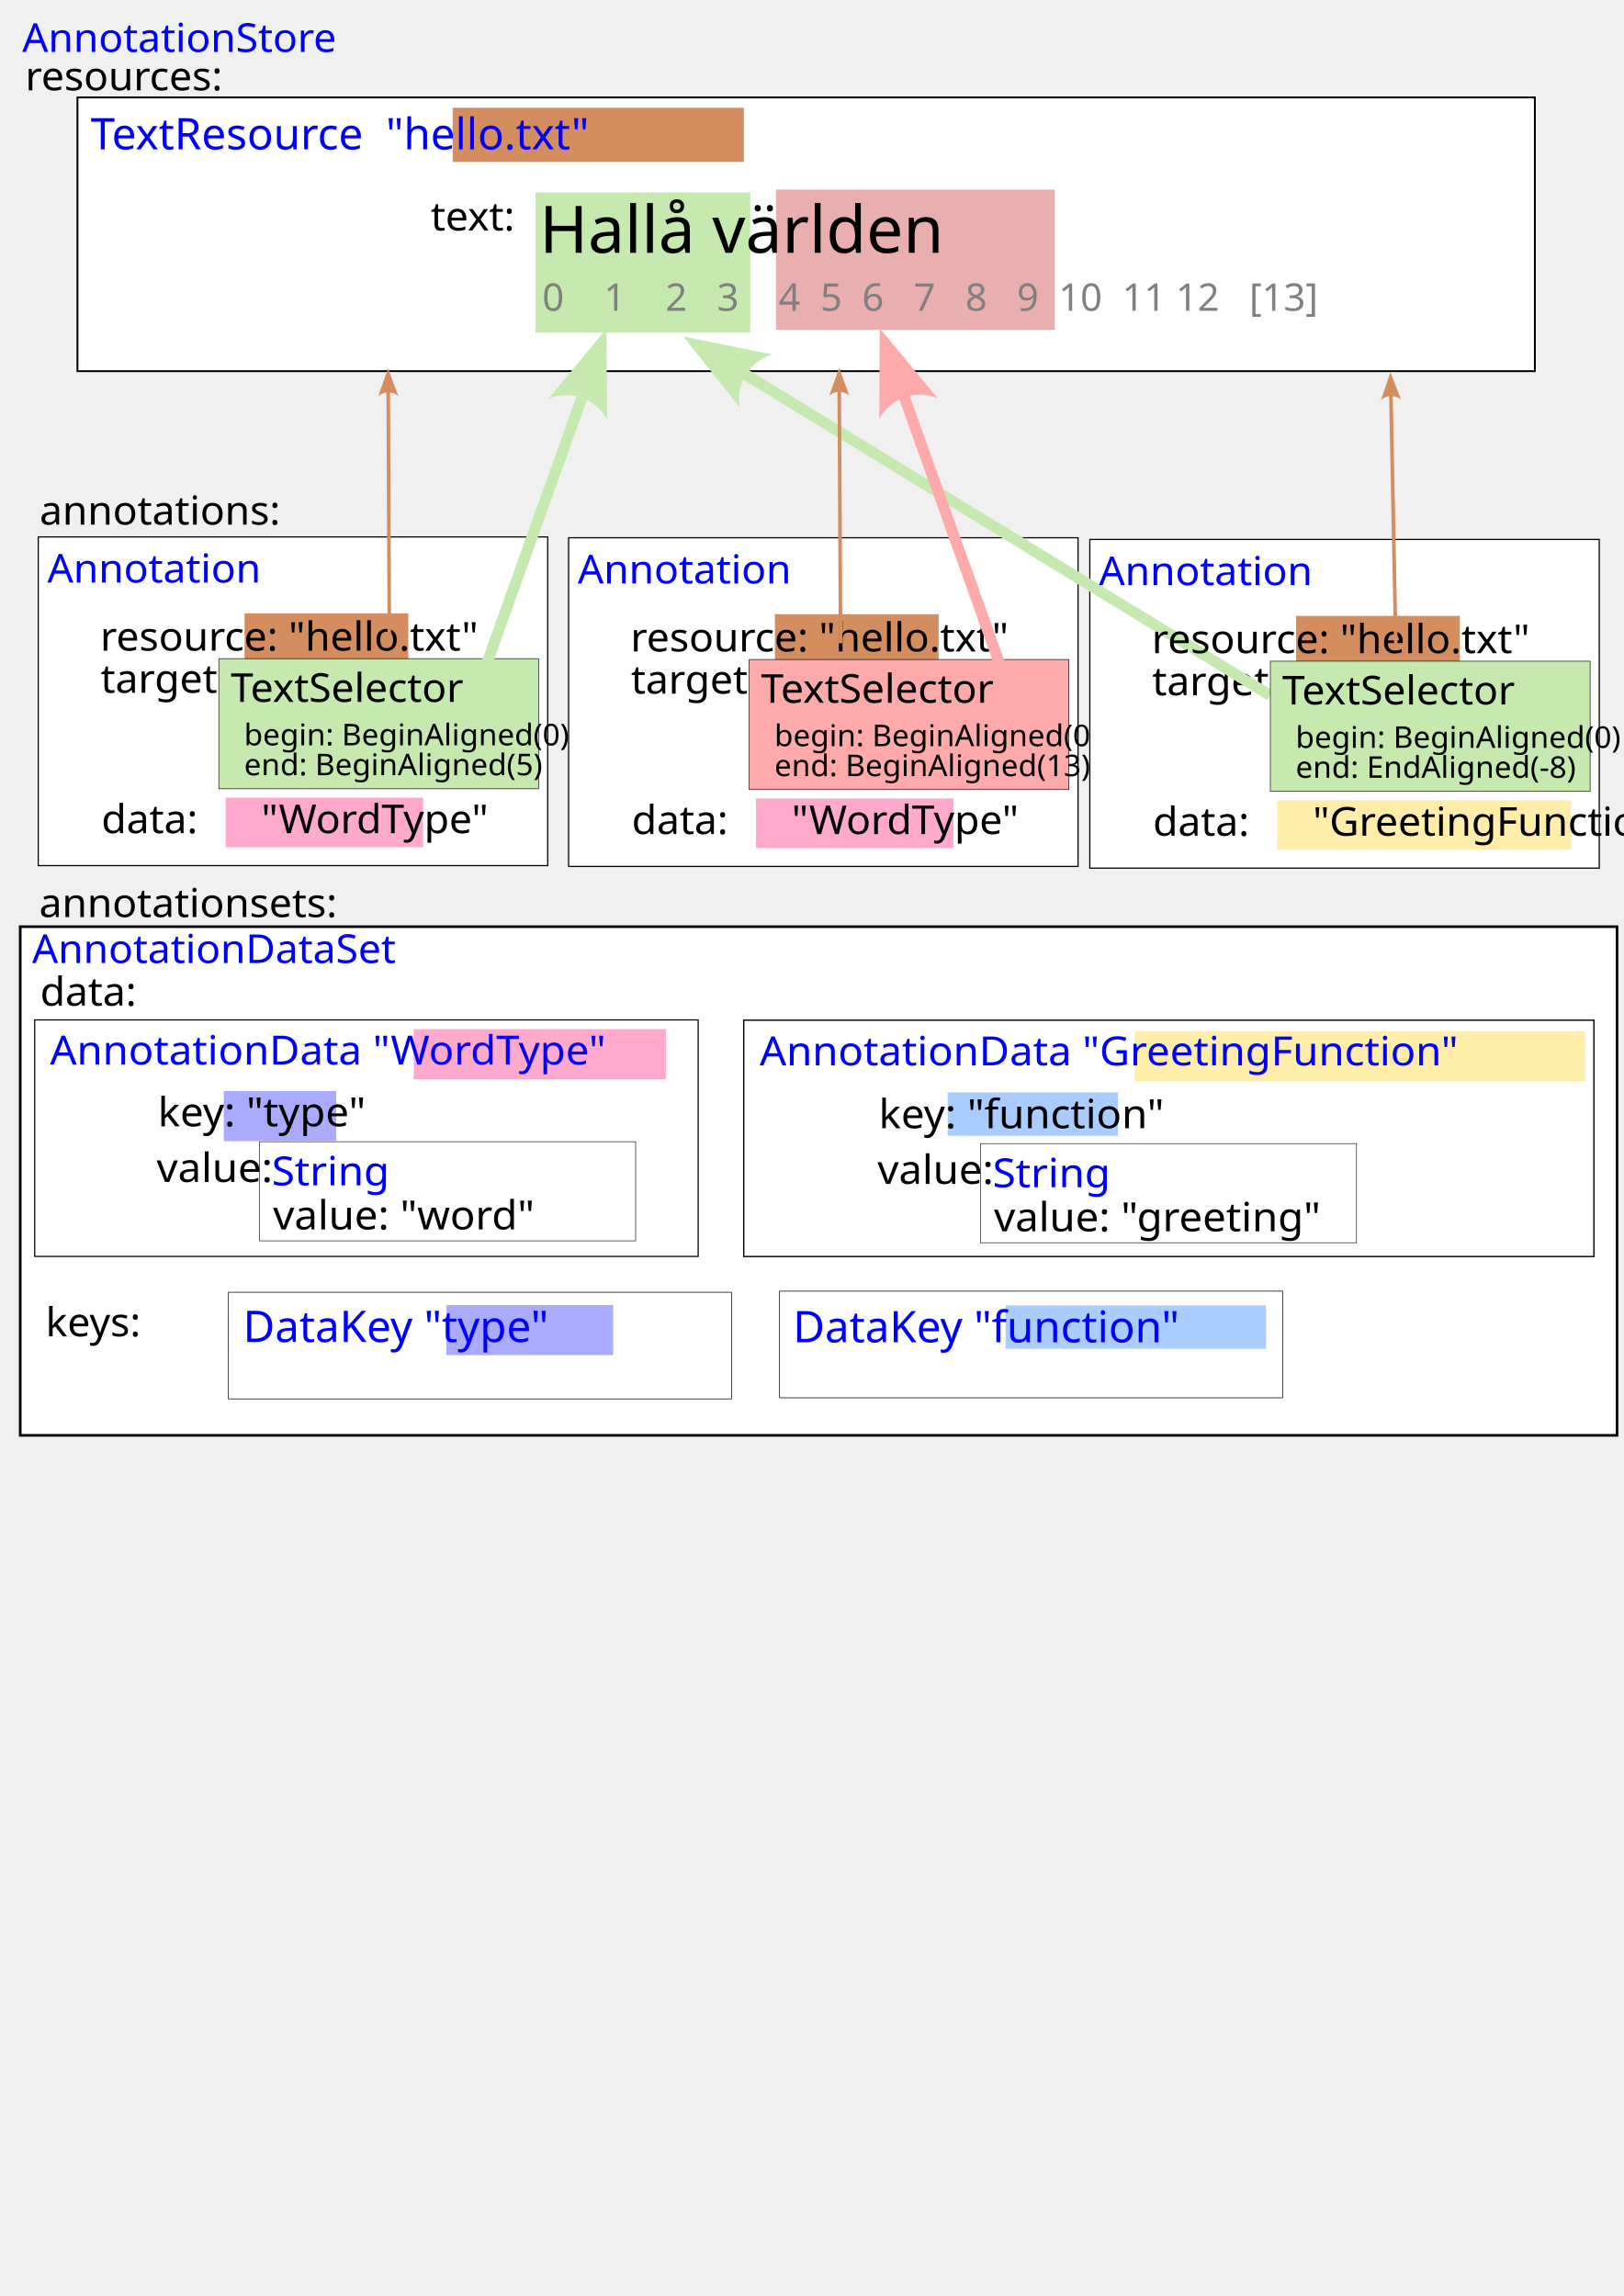
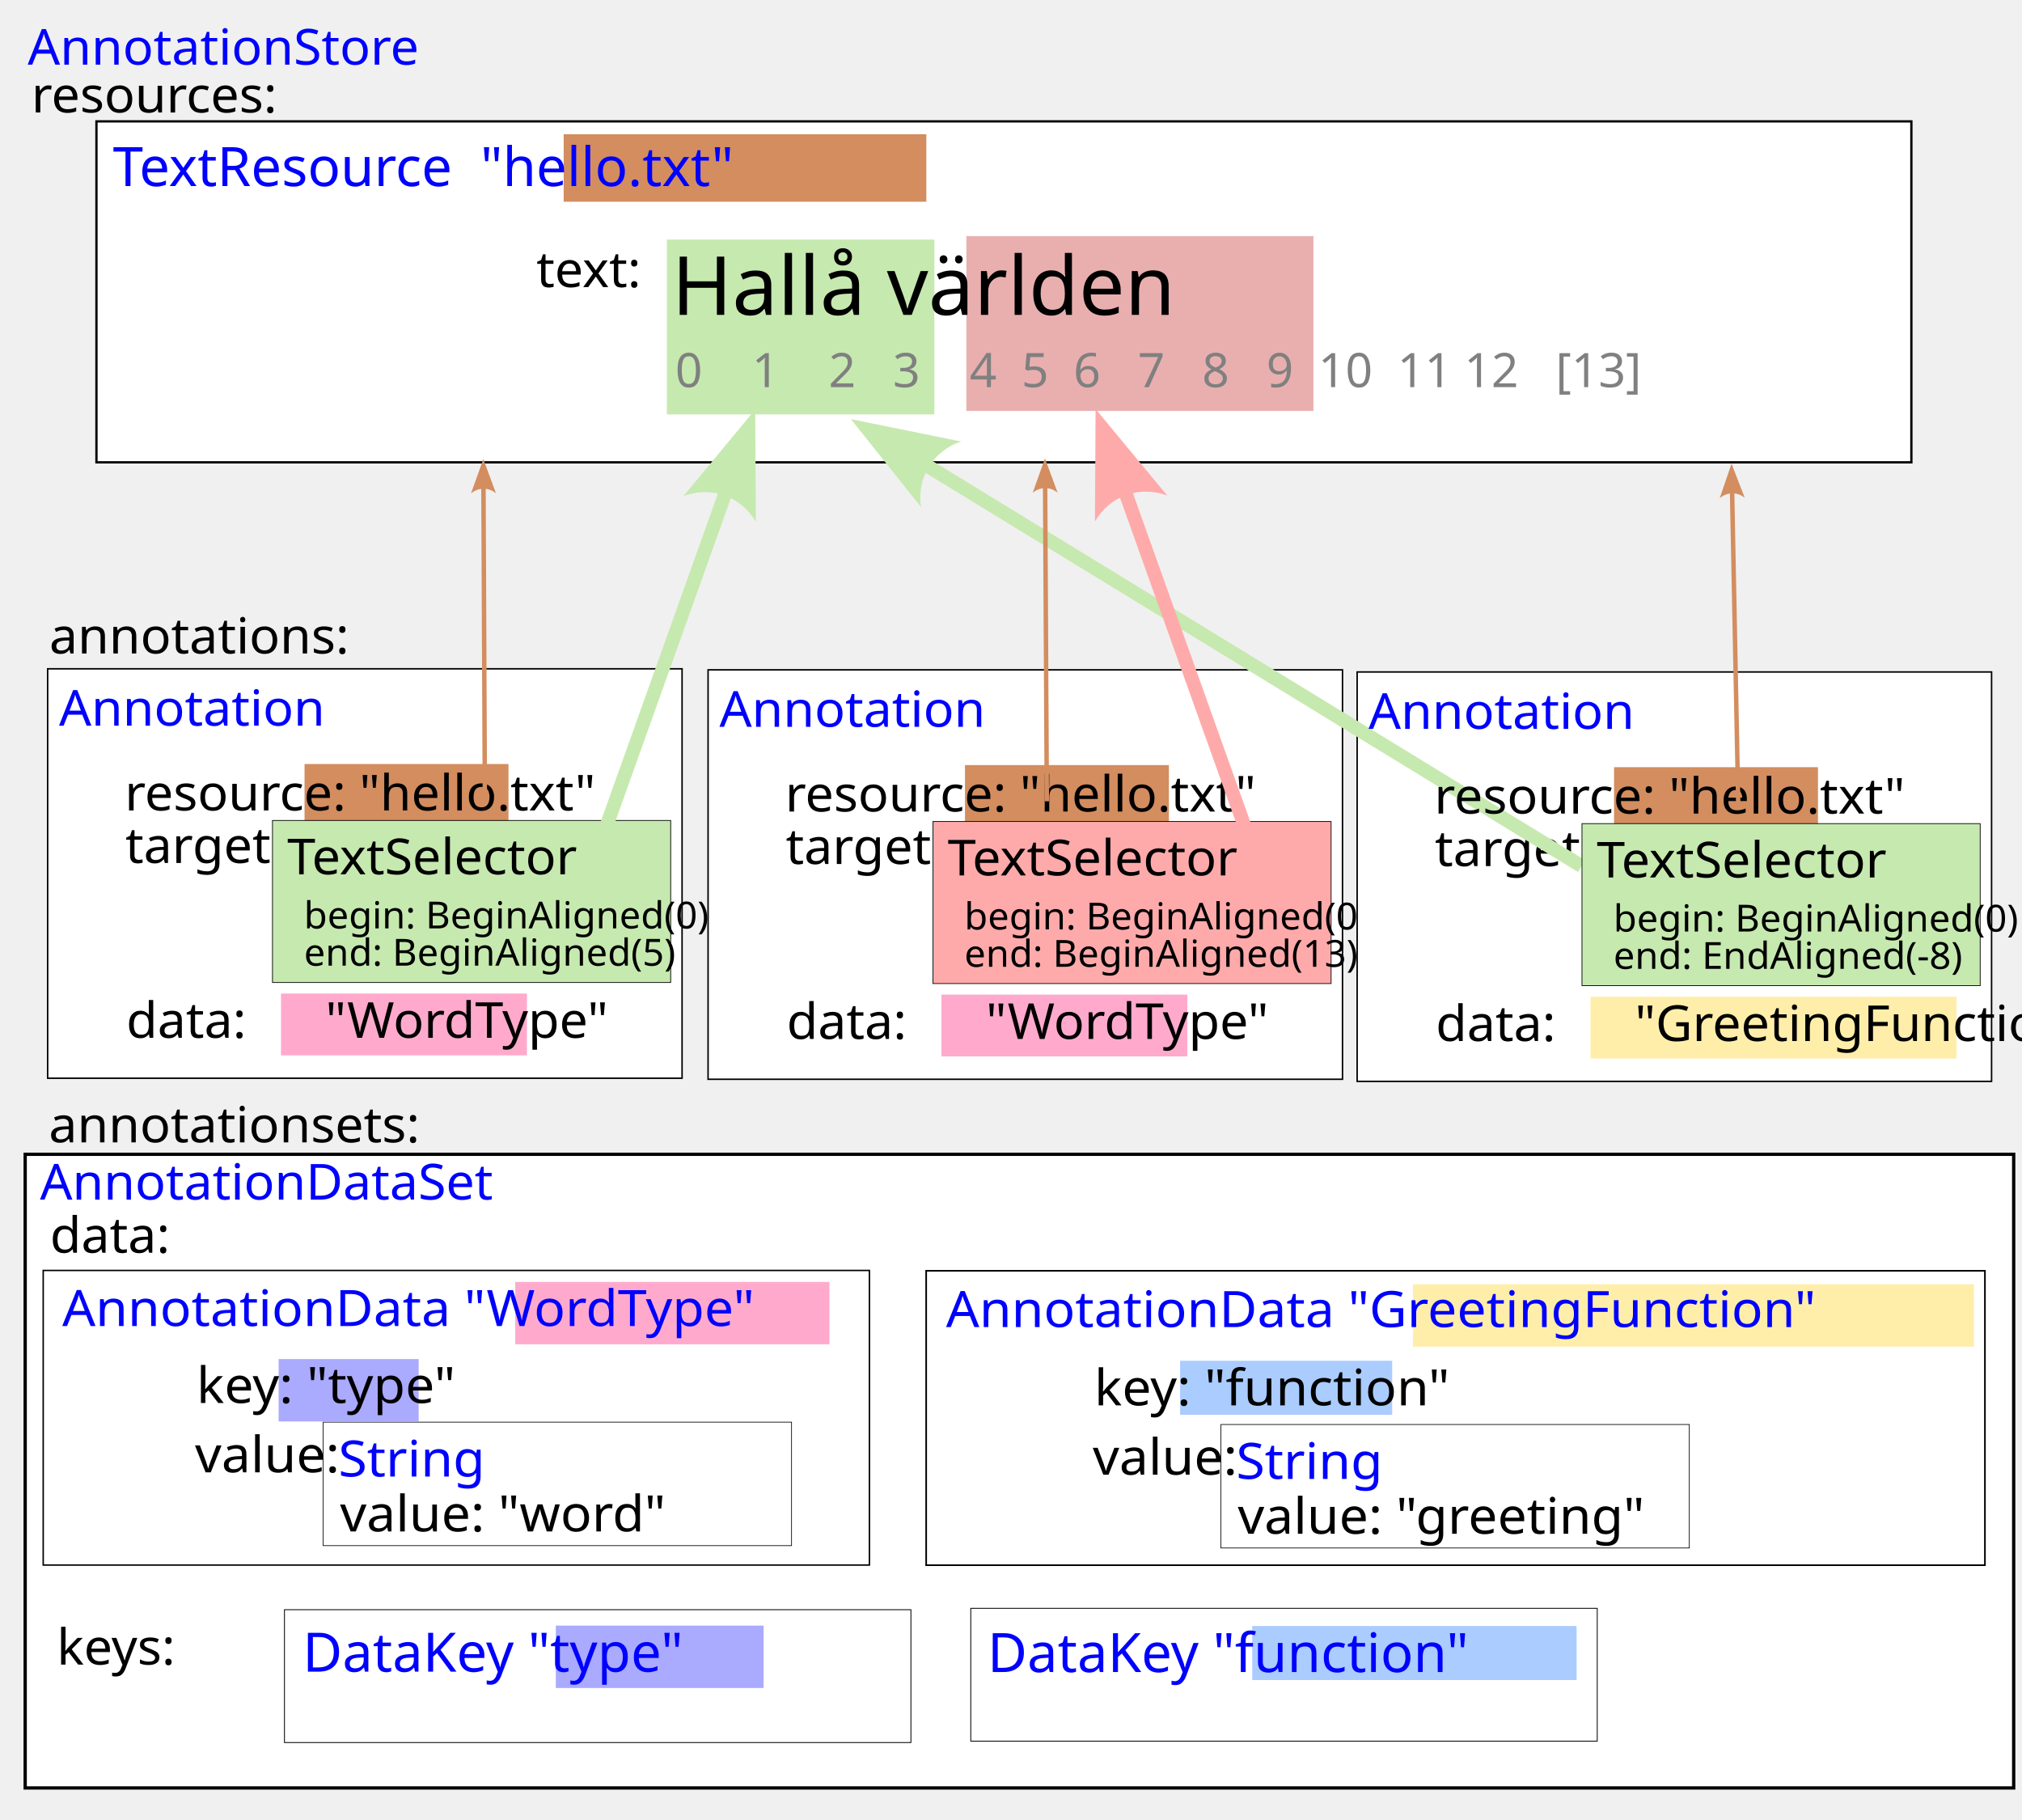
- <svg xmlns="http://www.w3.org/2000/svg" width="210mm" height="297mm" viewBox="0 0 210 297" version="1.1" id="svg5">
+ <svg xmlns="http://www.w3.org/2000/svg" width="210mm" height="189mm" viewBox="0 0 210 189" version="1.1" id="svg5">
  <defs id="defs2">
    <marker style="overflow:visible" id="Arrow2" refX="0" refY="0" orient="auto-start-reverse" markerWidth="7.7" markerHeight="5.6" viewBox="0 0 7.7 5.6" preserveAspectRatio="xMidYMid">
      <path transform="scale(0.7)" d="M -2,-4 9,0 -2,4 c 2,-2.33 2,-5.66 0,-8 z" style="fill:context-stroke;fill-rule:evenodd;stroke:none" id="arrow2L" />
    </marker>
    <marker style="overflow:visible" id="Arrow2-4" refX="0" refY="0" orient="auto-start-reverse" markerWidth="7.7" markerHeight="5.6" viewBox="0 0 7.7 5.6" preserveAspectRatio="xMidYMid">
      <path transform="scale(0.7)" d="M -2,-4 9,0 -2,4 c 2,-2.33 2,-5.66 0,-8 z" style="fill:context-stroke;fill-rule:evenodd;stroke:none" id="arrow2L-7" />
    </marker>
    <marker style="overflow:visible" id="Arrow2-3" refX="0" refY="0" orient="auto-start-reverse" markerWidth="7.7" markerHeight="5.6" viewBox="0 0 7.7 5.6" preserveAspectRatio="xMidYMid">
      <path transform="scale(0.7)" d="M -2,-4 9,0 -2,4 c 2,-2.33 2,-5.66 0,-8 z" style="fill:context-stroke;fill-rule:evenodd;stroke:none" id="arrow2L-9" />
    </marker>
    <marker style="overflow:visible" id="Arrow2-5" refX="0" refY="0" orient="auto-start-reverse" markerWidth="7.7" markerHeight="5.6" viewBox="0 0 7.7 5.6" preserveAspectRatio="xMidYMid">
      <path transform="scale(0.7)" d="M -2,-4 9,0 -2,4 c 2,-2.33 2,-5.66 0,-8 z" style="fill:context-stroke;fill-rule:evenodd;stroke:none" id="arrow2L-74" />
    </marker>
    <marker style="overflow:visible" id="Arrow2-9" refX="0" refY="0" orient="auto-start-reverse" markerWidth="7.7" markerHeight="5.6" viewBox="0 0 7.7 5.6" preserveAspectRatio="xMidYMid">
      <path transform="scale(0.7)" d="M -2,-4 9,0 -2,4 c 2,-2.33 2,-5.66 0,-8 z" style="fill:context-stroke;fill-rule:evenodd;stroke:none" id="arrow2L-4" />
    </marker>
  </defs>
  <g id="layer1">
    <rect style="color:#000000;overflow:visible;fill:#ffffff;stroke:#000000;stroke-width:0.341;stop-color:#000000" id="rect163-7-8" width="206.522" height="65.802" x="2.615" y="119.869" />
    <text xml:space="preserve" style="font-style:normal;font-variant:normal;font-weight:normal;font-stretch:normal;font-size:5.216px;line-height:2.608px;font-family:'Ubuntu Condensed';-inkscape-font-specification:'Ubuntu Condensed, ';letter-spacing:0px;word-spacing:0px;fill:#000000;fill-opacity:1;stroke:none;stroke-width:0.245px;stroke-linecap:butt;stroke-linejoin:miter;stroke-opacity:1" x="5.072" y="68.528" id="text712-0-78" transform="scale(1.009848,0.9902479)">
      <tspan id="tspan710-7-9" style="font-size:5.216px;stroke-width:0.245px" x="5.072" y="68.528">annotations:</tspan>
    </text>
    <text xml:space="preserve" style="font-style:normal;font-variant:normal;font-weight:normal;font-stretch:normal;font-size:5.216px;line-height:2.608px;font-family:'Source Code Pro';-inkscape-font-specification:'Source Code Pro';letter-spacing:0px;word-spacing:0px;fill:#0000ff;fill-opacity:1;stroke:none;stroke-width:0.245px;stroke-linecap:butt;stroke-linejoin:miter;stroke-opacity:1" x="4.113" y="125.797" id="text379-6-3" transform="scale(1.009848,0.9902479)">
      <tspan id="tspan377-1-0" style="font-style:normal;font-variant:normal;font-weight:normal;font-stretch:normal;font-size:5.216px;font-family:'Source Code Pro';-inkscape-font-specification:'Source Code Pro';fill:#0000ff;stroke-width:0.245px" x="4.113" y="125.797">AnnotationDataSet</tspan>
    </text>
    <rect style="color:#000000;overflow:visible;fill:#ffffff;stroke:#000000;stroke-width:0.239;stop-color:#000000" id="rect163" width="188.494" height="35.407" x="10.017" y="12.604" />
    <text xml:space="preserve" style="font-style:normal;font-variant:normal;font-weight:normal;font-stretch:normal;font-size:5.216px;line-height:2.608px;font-family:'Ubuntu Condensed';-inkscape-font-specification:'Ubuntu Condensed, ';letter-spacing:0px;word-spacing:0px;fill:#000000;fill-opacity:1;stroke:none;stroke-width:0.245px;stroke-linecap:butt;stroke-linejoin:miter;stroke-opacity:1" x="55.168" y="30.112" id="text712-0-5-6" transform="scale(1.009848,0.9902479)">
      <tspan id="tspan710-7-8-2" style="font-size:5.216px;stroke-width:0.245px" x="55.168" y="30.112">text:</tspan>
    </text>
    <rect style="color:#000000;overflow:visible;fill:#c6e9af;stroke:none;stroke-width:0.265;stop-color:#000000" id="rect1663" width="27.778" height="18.152" x="69.261" y="24.878" />
    <rect style="color:#000000;overflow:visible;fill:#e9afaf;stroke:none;stroke-width:0.301;stop-color:#000000" id="rect1663-3" width="36.044" height="18.152" x="100.366" y="24.518" />
    <text xml:space="preserve" style="font-style:normal;font-variant:normal;font-weight:normal;font-stretch:normal;font-size:8.467px;line-height:4.233px;font-family:'Source Code Pro';-inkscape-font-specification:'Source Code Pro';letter-spacing:0px;word-spacing:0px;fill:#000000;fill-opacity:1;stroke:none;stroke-width:0.265px;stroke-linecap:butt;stroke-linejoin:miter;stroke-opacity:1" x="69.765" y="32.698" id="text379-4">
      <tspan id="tspan377-9" style="font-style:normal;font-variant:normal;font-weight:normal;font-stretch:normal;font-family:'Source Code Pro';-inkscape-font-specification:'Source Code Pro';stroke-width:0.265px" x="69.765" y="32.698">Hallå världen</tspan>
    </text>
    <text xml:space="preserve" style="font-style:normal;font-variant:normal;font-weight:normal;font-stretch:normal;font-size:8.467px;line-height:4.233px;font-family:'Source Code Pro';-inkscape-font-specification:'Source Code Pro';letter-spacing:0px;word-spacing:0px;fill:#000000;fill-opacity:1;stroke:none;stroke-width:0.265px;stroke-linecap:butt;stroke-linejoin:miter;stroke-opacity:1" x="72.311" y="146.849" id="text379-4-9">
      <tspan id="tspan377-9-1" style="font-style:normal;font-variant:normal;font-weight:normal;font-stretch:normal;font-family:'DejaVu Sans Mono';-inkscape-font-specification:'DejaVu Sans Mono';stroke-width:0.265px" x="72.311" y="146.849" />
    </text>
    <rect style="color:#000000;overflow:visible;fill:#d38d5f;stroke:none;stroke-width:0.334;stroke-dasharray:none;stop-color:#000000" id="rect910-1" width="37.664" height="7.013" x="58.541" y="13.938" />
    <text xml:space="preserve" style="font-style:normal;font-variant:normal;font-weight:normal;font-stretch:normal;font-size:5.644px;line-height:2.822px;font-family:'Source Code Pro';-inkscape-font-specification:'Source Code Pro';letter-spacing:0px;word-spacing:0px;fill:#0000ff;fill-opacity:1;stroke:none;stroke-width:0.265px;stroke-linecap:butt;stroke-linejoin:miter;stroke-opacity:1" x="11.722" y="19.319" id="text379">
      <tspan id="tspan377" style="font-style:normal;font-variant:normal;font-weight:normal;font-stretch:normal;font-size:5.644px;font-family:'Source Code Pro';-inkscape-font-specification:'Source Code Pro';fill:#0000ff;stroke-width:0.265px" x="11.722" y="19.319">TextResource  "hello.txt"</tspan>
    </text>
    <text xml:space="preserve" style="font-style:normal;font-variant:normal;font-weight:normal;font-stretch:normal;font-size:4.939px;line-height:2.469px;font-family:'Ubuntu Condensed';-inkscape-font-specification:'Ubuntu Condensed, ';letter-spacing:0px;word-spacing:0px;fill:#808080;fill-opacity:1;stroke:none;stroke-width:0.265px;stroke-linecap:butt;stroke-linejoin:miter;stroke-opacity:1" x="70.137" y="40.203" id="text491">
      <tspan id="tspan489" style="font-size:4.939px;fill:#808080;stroke-width:0.265px" x="70.137" y="40.203">0    1    2   3    4  5  6   7   8   9  10  11 12   [13]</tspan>
    </text>
    <rect style="color:#000000;overflow:visible;fill:#ffffff;stroke:#000000;stroke-width:0.155;stop-color:#000000" id="rect163-7" width="65.89" height="42.516" x="4.948" y="69.453" />
    <text xml:space="preserve" style="font-style:normal;font-variant:normal;font-weight:normal;font-stretch:normal;font-size:5.216px;line-height:2.608px;font-family:'Ubuntu Condensed';-inkscape-font-specification:'Ubuntu Condensed, ';letter-spacing:0px;word-spacing:0px;fill:#000000;fill-opacity:1;stroke:none;stroke-width:0.245px;stroke-linecap:butt;stroke-linejoin:miter;stroke-opacity:1" x="12.896" y="90.5" id="text712-0-5" transform="scale(1.009848,0.9902479)">
      <tspan id="tspan710-7-8" style="font-size:5.216px;stroke-width:0.245px" x="12.896" y="90.5">target:</tspan>
    </text>
    <rect style="color:#000000;overflow:visible;fill:#ffaacc;stroke:none;stroke-width:0.263;stroke-dasharray:none;stop-color:#000000" id="rect910-1-5" width="25.541" height="6.418" x="29.185" y="103.177" />
    <text xml:space="preserve" style="font-style:normal;font-variant:normal;font-weight:normal;font-stretch:normal;font-size:5.216px;line-height:2.608px;font-family:'Ubuntu Condensed';-inkscape-font-specification:'Ubuntu Condensed, ';letter-spacing:0px;word-spacing:0px;fill:#000000;fill-opacity:1;stroke:none;stroke-width:0.245px;stroke-linecap:butt;stroke-linejoin:miter;stroke-opacity:1" x="12.991" y="108.839" id="text712-0-5-0" transform="scale(1.009848,0.9902479)">
      <tspan id="tspan710-7-8-5" style="font-size:5.216px;stroke-width:0.245px" x="12.991" y="108.839">data:      "WordType"</tspan>
    </text>
    <rect style="color:#000000;overflow:visible;fill:#d38d5f;stroke:none;stroke-width:0.24;stop-color:#000000" id="rect910" width="21.18" height="6.418" x="31.629" y="79.343" />
    <text xml:space="preserve" style="font-style:normal;font-variant:normal;font-weight:normal;font-stretch:normal;font-size:5.216px;line-height:2.608px;font-family:'Ubuntu Condensed';-inkscape-font-specification:'Ubuntu Condensed, ';letter-spacing:0px;word-spacing:0px;fill:#000000;fill-opacity:1;stroke:none;stroke-width:0.245px;stroke-linecap:butt;stroke-linejoin:miter;stroke-opacity:1" x="12.835" y="84.993" id="text712-0" transform="scale(1.009848,0.9902479)">
      <tspan id="tspan710-7" style="font-size:5.216px;stroke-width:0.245px" x="12.835" y="84.993">resource: "hello.txt"</tspan>
    </text>
    <text xml:space="preserve" style="font-style:normal;font-variant:normal;font-weight:normal;font-stretch:normal;font-size:5.216px;line-height:2.608px;font-family:'Source Code Pro';-inkscape-font-specification:'Source Code Pro';letter-spacing:0px;word-spacing:0px;fill:#0000ff;fill-opacity:1;stroke:none;stroke-width:0.245px;stroke-linecap:butt;stroke-linejoin:miter;stroke-opacity:1" x="6.07" y="76.105" id="text379-6" transform="scale(1.009848,0.9902479)">
      <tspan id="tspan377-1" style="font-style:normal;font-variant:normal;font-weight:normal;font-stretch:normal;font-size:5.216px;font-family:'Source Code Pro';-inkscape-font-specification:'Source Code Pro';fill:#0000ff;stroke-width:0.245px" x="6.07" y="76.105">Annotation</tspan>
    </text>
    <rect style="color:#000000;overflow:visible;fill:#ffffff;stroke:#000000;stroke-width:0.15;stop-color:#000000" id="rect163-7-2" width="85.808" height="30.593" x="4.488" y="131.931" />
    <rect style="color:#000000;overflow:visible;fill:#ffffff;stroke:#000000;stroke-width:0.073;stop-color:#000000" id="rect163-7-4-0" width="48.644" height="12.826" x="33.564" y="147.683" />
    <text xml:space="preserve" style="font-style:normal;font-variant:normal;font-weight:normal;font-stretch:normal;font-size:5.311px;line-height:2.655px;font-family:'Source Code Pro';-inkscape-font-specification:'Source Code Pro';letter-spacing:0px;word-spacing:0px;fill:#0000ff;fill-opacity:1;stroke:none;stroke-width:0.249px;stroke-linecap:butt;stroke-linejoin:miter;stroke-opacity:1" x="34.507" y="156.179" id="text379-6-9-9" transform="scale(1.018567,0.9817714)">
      <tspan id="tspan377-1-1-1" style="font-style:normal;font-variant:normal;font-weight:normal;font-stretch:normal;font-size:5.311px;font-family:'Source Code Pro';-inkscape-font-specification:'Source Code Pro';fill:#0000ff;stroke-width:0.249px" x="34.507" y="156.179">String</tspan>
    </text>
    <text xml:space="preserve" style="font-style:normal;font-variant:normal;font-weight:normal;font-stretch:normal;font-size:5.311px;line-height:2.655px;font-family:'Ubuntu Condensed';-inkscape-font-specification:'Ubuntu Condensed, ';letter-spacing:0px;word-spacing:0px;fill:#000000;fill-opacity:1;stroke:none;stroke-width:0.249px;stroke-linecap:butt;stroke-linejoin:miter;stroke-opacity:1" x="19.882" y="155.735" id="text712-0-4-0" transform="scale(1.018567,0.9817714)">
      <tspan id="tspan710-7-80-4" style="font-size:5.311px;stroke-width:0.249px" x="19.882" y="155.735">value: </tspan>
    </text>
    <rect style="color:#000000;overflow:visible;fill:#ffaacc;stroke:none;stroke-width:0.299;stroke-dasharray:none;stop-color:#000000" id="rect910-1-5-2" width="32.627" height="6.478" x="53.513" y="133.123" />
    <text xml:space="preserve" style="font-style:normal;font-variant:normal;font-weight:normal;font-stretch:normal;font-size:5.311px;line-height:2.655px;font-family:'Source Code Pro';-inkscape-font-specification:'Source Code Pro';letter-spacing:0px;word-spacing:0px;fill:#0000ff;fill-opacity:1;stroke:none;stroke-width:0.249px;stroke-linecap:butt;stroke-linejoin:miter;stroke-opacity:1" x="6.349" y="140.264" id="text379-6-1" transform="scale(1.018567,0.9817714)">
      <tspan id="tspan377-1-5" style="font-style:normal;font-variant:normal;font-weight:normal;font-stretch:normal;font-size:5.311px;font-family:'Source Code Pro';-inkscape-font-specification:'Source Code Pro';fill:#0000ff;stroke-width:0.249px" x="6.349" y="140.264">AnnotationData "WordType"</tspan>
    </text>
    <rect style="color:#000000;overflow:visible;fill:#aaaaff;stroke:none;stroke-width:0.249;stroke-dasharray:none;stop-color:#000000" id="rect910-1-5-3-8" width="20.945" height="7.013" x="58.589" y="168.76" />
    <rect style="color:#000000;overflow:visible;fill:#ffffff;stroke:#000000;stroke-width:0.088;stop-color:#000000" id="rect163-7-2-9-4-9-1" width="65.063" height="13.796" x="29.543" y="167.161" />
    <rect style="color:#000000;overflow:visible;fill:#aaaaff;stroke:none;stroke-width:0.243;stroke-dasharray:none;stop-color:#000000" id="rect910-1-5-3-2" width="21.579" height="6.478" x="57.725" y="168.815" />
    <text xml:space="preserve" style="font-style:normal;font-variant:normal;font-weight:normal;font-stretch:normal;font-size:5.644px;line-height:2.822px;font-family:'Source Code Pro';-inkscape-font-specification:'Source Code Pro';letter-spacing:0px;word-spacing:0px;fill:#0000ff;fill-opacity:1;stroke:none;stroke-width:0.265px;stroke-linecap:butt;stroke-linejoin:miter;stroke-opacity:1" x="31.433" y="173.595" id="text379-6-1-9-2">
      <tspan id="tspan377-1-5-1-9" style="font-style:normal;font-variant:normal;font-weight:normal;font-stretch:normal;font-size:5.644px;font-family:'Source Code Pro';-inkscape-font-specification:'Source Code Pro';fill:#0000ff;stroke-width:0.265px" x="31.433" y="173.595">DataKey "type"</tspan>
    </text>
    <rect style="color:#000000;overflow:visible;fill:#ffffff;stroke:#000000;stroke-width:0.088;stop-color:#000000" id="rect163-7-2-9-4-9" width="65.063" height="13.796" x="100.822" y="167.018" />
    <rect style="color:#000000;overflow:visible;fill:#aaccff;stroke:none;stroke-width:0.283;stroke-dasharray:none;stop-color:#000000" id="rect910-1-5-3-4-7" width="33.688" height="5.614" x="130.053" y="168.855" />
    <text xml:space="preserve" style="font-style:normal;font-variant:normal;font-weight:normal;font-stretch:normal;font-size:5.644px;line-height:2.822px;font-family:'Source Code Pro';-inkscape-font-specification:'Source Code Pro';letter-spacing:0px;word-spacing:0px;fill:#0000ff;fill-opacity:1;stroke:none;stroke-width:0.265px;stroke-linecap:butt;stroke-linejoin:miter;stroke-opacity:1" x="102.557" y="173.636" id="text379-6-1-9-2-0">
      <tspan id="tspan377-1-5-1-9-2" style="font-style:normal;font-variant:normal;font-weight:normal;font-stretch:normal;font-size:5.644px;font-family:'Source Code Pro';-inkscape-font-specification:'Source Code Pro';fill:#0000ff;stroke-width:0.265px" x="102.557" y="173.636">DataKey "function"</tspan>
    </text>
    <rect style="color:#000000;overflow:visible;fill:#aaaaff;stroke:none;stroke-width:0.199;stroke-dasharray:none;stop-color:#000000" id="rect910-1-5-3" width="14.542" height="6.478" x="28.938" y="141.135" />
    <text xml:space="preserve" style="font-style:normal;font-variant:normal;font-weight:normal;font-stretch:normal;font-size:5.311px;line-height:2.655px;font-family:'Ubuntu Condensed';-inkscape-font-specification:'Ubuntu Condensed, ';letter-spacing:0px;word-spacing:0px;fill:#000000;fill-opacity:1;stroke:none;stroke-width:0.249px;stroke-linecap:butt;stroke-linejoin:miter;stroke-opacity:1" x="20.036" y="148.405" id="text712-0-4" transform="scale(1.018567,0.9817714)">
      <tspan id="tspan710-7-80" style="font-size:5.311px;stroke-width:0.249px" x="20.036" y="148.405">key: "type"</tspan>
    </text>
    <text xml:space="preserve" style="font-style:normal;font-variant:normal;font-weight:normal;font-stretch:normal;font-size:5.311px;line-height:2.655px;font-family:'Ubuntu Condensed';-inkscape-font-specification:'Ubuntu Condensed, ';letter-spacing:0px;word-spacing:0px;fill:#000000;fill-opacity:1;stroke:none;stroke-width:0.249px;stroke-linecap:butt;stroke-linejoin:miter;stroke-opacity:1" x="34.673" y="161.986" id="text712-0-4-9" transform="scale(1.018567,0.9817714)">
      <tspan id="tspan710-7-80-6" style="font-size:5.311px;stroke-width:0.249px" x="34.673" y="161.986">value: "word"</tspan>
    </text>
    <rect style="color:#000000;overflow:visible;fill:#ffffff;stroke:#000000;stroke-width:0.17;stop-color:#000000" id="rect163-7-2-5" width="109.959" height="30.573" x="96.19" y="131.966" />
    <rect style="color:#000000;overflow:visible;fill:#ffffff;stroke:#000000;stroke-width:0.073;stop-color:#000000" id="rect163-7-4-0-2" width="48.644" height="12.826" x="126.801" y="147.928" />
    <text xml:space="preserve" style="font-style:normal;font-variant:normal;font-weight:normal;font-stretch:normal;font-size:5.311px;line-height:2.655px;font-family:'Source Code Pro';-inkscape-font-specification:'Source Code Pro';letter-spacing:0px;word-spacing:0px;fill:#0000ff;fill-opacity:1;stroke:none;stroke-width:0.249px;stroke-linecap:butt;stroke-linejoin:miter;stroke-opacity:1" x="126.045" y="156.429" id="text379-6-9-9-6" transform="scale(1.018567,0.9817714)">
      <tspan id="tspan377-1-1-1-5" style="font-style:normal;font-variant:normal;font-weight:normal;font-stretch:normal;font-size:5.311px;font-family:'Source Code Pro';-inkscape-font-specification:'Source Code Pro';fill:#0000ff;stroke-width:0.249px" x="126.045" y="156.429">String</tspan>
    </text>
    <text xml:space="preserve" style="font-style:normal;font-variant:normal;font-weight:normal;font-stretch:normal;font-size:5.311px;line-height:2.655px;font-family:'Ubuntu Condensed';-inkscape-font-specification:'Ubuntu Condensed, ';letter-spacing:0px;word-spacing:0px;fill:#000000;fill-opacity:1;stroke:none;stroke-width:0.249px;stroke-linecap:butt;stroke-linejoin:miter;stroke-opacity:1" x="111.42" y="155.984" id="text712-0-4-0-8" transform="scale(1.018567,0.9817714)">
      <tspan id="tspan710-7-80-4-7" style="font-size:5.311px;stroke-width:0.249px" x="111.42" y="155.984">value: </tspan>
    </text>
    <rect style="color:#000000;overflow:visible;fill:#ffeeaa;stroke:none;stroke-width:0.399;stroke-dasharray:none;stop-color:#000000" id="rect910-1-5-2-9" width="58.269" height="6.478" x="146.75" y="133.368" />
    <text xml:space="preserve" style="font-style:normal;font-variant:normal;font-weight:normal;font-stretch:normal;font-size:5.311px;line-height:2.655px;font-family:'Source Code Pro';-inkscape-font-specification:'Source Code Pro';letter-spacing:0px;word-spacing:0px;fill:#0000ff;fill-opacity:1;stroke:none;stroke-width:0.249px;stroke-linecap:butt;stroke-linejoin:miter;stroke-opacity:1" x="96.462" y="140.374" id="text379-6-1-6" transform="scale(1.018567,0.9817714)">
      <tspan id="tspan377-1-5-0" style="font-style:normal;font-variant:normal;font-weight:normal;font-stretch:normal;font-size:5.311px;font-family:'Source Code Pro';-inkscape-font-specification:'Source Code Pro';fill:#0000ff;stroke-width:0.249px" x="96.462" y="140.374">AnnotationData "GreetingFunction"</tspan>
    </text>
    <rect style="color:#000000;overflow:visible;fill:#aaccff;stroke:none;stroke-width:0.229;stroke-dasharray:none;stop-color:#000000" id="rect910-1-5-3-4" width="22.027" height="5.614" x="122.562" y="141.31" />
    <text xml:space="preserve" style="font-style:normal;font-variant:normal;font-weight:normal;font-stretch:normal;font-size:5.311px;line-height:2.655px;font-family:'Ubuntu Condensed';-inkscape-font-specification:'Ubuntu Condensed, ';letter-spacing:0px;word-spacing:0px;fill:#000000;fill-opacity:1;stroke:none;stroke-width:0.249px;stroke-linecap:butt;stroke-linejoin:miter;stroke-opacity:1" x="111.574" y="148.654" id="text712-0-4-1" transform="scale(1.018567,0.9817714)">
      <tspan id="tspan710-7-80-0" style="font-size:5.311px;stroke-width:0.249px" x="111.574" y="148.654">key: "function"</tspan>
    </text>
    <text xml:space="preserve" style="font-style:normal;font-variant:normal;font-weight:normal;font-stretch:normal;font-size:5.311px;line-height:2.655px;font-family:'Ubuntu Condensed';-inkscape-font-specification:'Ubuntu Condensed, ';letter-spacing:0px;word-spacing:0px;fill:#000000;fill-opacity:1;stroke:none;stroke-width:0.249px;stroke-linecap:butt;stroke-linejoin:miter;stroke-opacity:1" x="126.211" y="162.236" id="text712-0-4-9-4" transform="scale(1.018567,0.9817714)">
      <tspan id="tspan710-7-80-6-8" style="font-size:5.311px;stroke-width:0.249px" x="126.211" y="162.236">value: "greeting"</tspan>
    </text>
    <rect style="color:#000000;overflow:visible;fill:#c6e9af;stroke:#000000;stroke-width:0.077;stop-color:#000000" id="rect163-7-4" width="41.356" height="16.829" x="28.299" y="85.201" />
    <text xml:space="preserve" style="font-style:normal;font-variant:normal;font-weight:normal;font-stretch:normal;font-size:3.912px;line-height:1.956px;font-family:'Ubuntu Condensed';-inkscape-font-specification:'Ubuntu Condensed, ';letter-spacing:0px;word-spacing:0px;fill:#000000;fill-opacity:1;stroke:none;stroke-width:0.245px;stroke-linecap:butt;stroke-linejoin:miter;stroke-opacity:1" x="31.257" y="97.357" id="text712-0-7" transform="scale(1.009848,0.9902479)">
      <tspan id="tspan710-7-0" style="font-size:3.912px;stroke-width:0.245px" x="31.257" y="97.357">begin: BeginAligned(0)</tspan>
      <tspan style="font-size:3.912px;stroke-width:0.245px" x="31.257" y="99.313" id="tspan849" />
      <tspan style="font-size:3.912px;stroke-width:0.245px" x="31.257" y="101.269" id="tspan847">end: BeginAligned(5)</tspan>
    </text>
    <text xml:space="preserve" style="font-style:normal;font-variant:normal;font-weight:normal;font-stretch:normal;font-size:5.216px;line-height:2.608px;font-family:'Source Code Pro';-inkscape-font-specification:'Source Code Pro';letter-spacing:0px;word-spacing:0px;fill:#000000;fill-opacity:1;stroke:none;stroke-width:0.245px;stroke-linecap:butt;stroke-linejoin:miter;stroke-opacity:1" x="29.548" y="91.69" id="text379-6-9" transform="scale(1.009848,0.9902479)">
      <tspan id="tspan377-1-1" style="font-style:normal;font-variant:normal;font-weight:normal;font-stretch:normal;font-size:5.216px;font-family:'Source Code Pro';-inkscape-font-specification:'Source Code Pro';stroke-width:0.245px" x="29.548" y="91.69">TextSelector</tspan>
    </text>
    <rect style="color:#000000;overflow:visible;fill:#ffffff;stroke:#000000;stroke-width:0.155;stop-color:#000000" id="rect163-7-25" width="65.89" height="42.516" x="73.539" y="69.562" />
    <text xml:space="preserve" style="font-style:normal;font-variant:normal;font-weight:normal;font-stretch:normal;font-size:5.216px;line-height:2.608px;font-family:'Ubuntu Condensed';-inkscape-font-specification:'Ubuntu Condensed, ';letter-spacing:0px;word-spacing:0px;fill:#000000;fill-opacity:1;stroke:none;stroke-width:0.245px;stroke-linecap:butt;stroke-linejoin:miter;stroke-opacity:1" x="80.817" y="90.611" id="text712-0-5-4" transform="scale(1.009848,0.9902479)">
      <tspan id="tspan710-7-8-4" style="font-size:5.216px;stroke-width:0.245px" x="80.817" y="90.611">target:</tspan>
    </text>
    <rect style="color:#000000;overflow:visible;fill:#ffaacc;stroke:none;stroke-width:0.263;stroke-dasharray:none;stop-color:#000000" id="rect910-1-5-9" width="25.541" height="6.418" x="97.776" y="103.287" />
    <text xml:space="preserve" style="font-style:normal;font-variant:normal;font-weight:normal;font-stretch:normal;font-size:5.216px;line-height:2.608px;font-family:'Ubuntu Condensed';-inkscape-font-specification:'Ubuntu Condensed, ';letter-spacing:0px;word-spacing:0px;fill:#000000;fill-opacity:1;stroke:none;stroke-width:0.245px;stroke-linecap:butt;stroke-linejoin:miter;stroke-opacity:1" x="80.913" y="108.95" id="text712-0-5-0-9" transform="scale(1.009848,0.9902479)">
      <tspan id="tspan710-7-8-5-3" style="font-size:5.216px;stroke-width:0.245px" x="80.913" y="108.95">data:      "WordType"</tspan>
    </text>
    <rect style="color:#000000;overflow:visible;fill:#d38d5f;stroke:none;stroke-width:0.24;stop-color:#000000" id="rect910-6" width="21.18" height="6.418" x="100.22" y="79.452" />
    <text xml:space="preserve" style="font-style:normal;font-variant:normal;font-weight:normal;font-stretch:normal;font-size:5.216px;line-height:2.608px;font-family:'Ubuntu Condensed';-inkscape-font-specification:'Ubuntu Condensed, ';letter-spacing:0px;word-spacing:0px;fill:#000000;fill-opacity:1;stroke:none;stroke-width:0.245px;stroke-linecap:butt;stroke-linejoin:miter;stroke-opacity:1" x="80.756" y="85.103" id="text712-0-0" transform="scale(1.009848,0.9902479)">
      <tspan id="tspan710-7-5" style="font-size:5.216px;stroke-width:0.245px" x="80.756" y="85.103">resource: "hello.txt"</tspan>
    </text>
    <text xml:space="preserve" style="font-style:normal;font-variant:normal;font-weight:normal;font-stretch:normal;font-size:5.216px;line-height:2.608px;font-family:'Source Code Pro';-inkscape-font-specification:'Source Code Pro';letter-spacing:0px;word-spacing:0px;fill:#0000ff;fill-opacity:1;stroke:none;stroke-width:0.245px;stroke-linecap:butt;stroke-linejoin:miter;stroke-opacity:1" x="73.992" y="76.215" id="text379-6-0" transform="scale(1.009848,0.9902479)">
      <tspan id="tspan377-1-2" style="font-style:normal;font-variant:normal;font-weight:normal;font-stretch:normal;font-size:5.216px;font-family:'Source Code Pro';-inkscape-font-specification:'Source Code Pro';fill:#0000ff;stroke-width:0.245px" x="73.992" y="76.215">Annotation</tspan>
    </text>
    <rect style="color:#000000;overflow:visible;fill:#ffaaaa;stroke:#000000;stroke-width:0.077;stop-color:#000000" id="rect163-7-4-9" width="41.356" height="16.829" x="96.89" y="85.31" />
    <text xml:space="preserve" style="font-style:normal;font-variant:normal;font-weight:normal;font-stretch:normal;font-size:3.912px;line-height:1.956px;font-family:'Ubuntu Condensed';-inkscape-font-specification:'Ubuntu Condensed, ';letter-spacing:0px;word-spacing:0px;fill:#000000;fill-opacity:1;stroke:none;stroke-width:0.245px;stroke-linecap:butt;stroke-linejoin:miter;stroke-opacity:1" x="99.179" y="97.467" id="text712-0-7-4" transform="scale(1.009848,0.9902479)">
      <tspan id="tspan710-7-0-3" style="font-size:3.912px;stroke-width:0.245px" x="99.179" y="97.467">begin: BeginAligned(0)</tspan>
      <tspan style="font-size:3.912px;stroke-width:0.245px" x="99.179" y="99.423" id="tspan849-5" />
      <tspan style="font-size:3.912px;stroke-width:0.245px" x="99.179" y="101.379" id="tspan847-1">end: BeginAligned(13)</tspan>
    </text>
    <text xml:space="preserve" style="font-style:normal;font-variant:normal;font-weight:normal;font-stretch:normal;font-size:5.216px;line-height:2.608px;font-family:'Source Code Pro';-inkscape-font-specification:'Source Code Pro';letter-spacing:0px;word-spacing:0px;fill:#000000;fill-opacity:1;stroke:none;stroke-width:0.245px;stroke-linecap:butt;stroke-linejoin:miter;stroke-opacity:1" x="97.469" y="91.801" id="text379-6-9-7" transform="scale(1.009848,0.9902479)">
      <tspan id="tspan377-1-1-4" style="font-style:normal;font-variant:normal;font-weight:normal;font-stretch:normal;font-size:5.216px;font-family:'Source Code Pro';-inkscape-font-specification:'Source Code Pro';stroke-width:0.245px" x="97.469" y="91.801">TextSelector</tspan>
    </text>
    <rect style="color:#000000;overflow:visible;fill:#ffffff;stroke:#000000;stroke-width:0.155;stop-color:#000000" id="rect163-7-3" width="65.89" height="42.516" x="140.95" y="69.781" />
    <text xml:space="preserve" style="font-style:normal;font-variant:normal;font-weight:normal;font-stretch:normal;font-size:5.216px;line-height:2.608px;font-family:'Ubuntu Condensed';-inkscape-font-specification:'Ubuntu Condensed, ';letter-spacing:0px;word-spacing:0px;fill:#000000;fill-opacity:1;stroke:none;stroke-width:0.245px;stroke-linecap:butt;stroke-linejoin:miter;stroke-opacity:1" x="147.571" y="90.831" id="text712-0-5-3" transform="scale(1.009848,0.9902479)">
      <tspan id="tspan710-7-8-8" style="font-size:5.216px;stroke-width:0.245px" x="147.571" y="90.831">target:</tspan>
    </text>
    <rect style="color:#000000;overflow:visible;fill:#ffeeaa;stroke:none;stroke-width:0.321;stroke-dasharray:none;stop-color:#000000" id="rect910-1-5-0" width="38.013" height="6.418" x="165.187" y="103.505" />
    <text xml:space="preserve" style="font-style:normal;font-variant:normal;font-weight:normal;font-stretch:normal;font-size:5.216px;line-height:2.608px;font-family:'Ubuntu Condensed';-inkscape-font-specification:'Ubuntu Condensed, ';letter-spacing:0px;word-spacing:0px;fill:#000000;fill-opacity:1;stroke:none;stroke-width:0.245px;stroke-linecap:butt;stroke-linejoin:miter;stroke-opacity:1" x="147.666" y="109.17" id="text712-0-5-0-4" transform="scale(1.009848,0.9902479)">
      <tspan id="tspan710-7-8-5-7" style="font-size:5.216px;stroke-width:0.245px" x="147.666" y="109.17">data:      "GreetingFunction"</tspan>
    </text>
    <rect style="color:#000000;overflow:visible;fill:#d38d5f;stroke:none;stroke-width:0.24;stop-color:#000000" id="rect910-68" width="21.18" height="6.418" x="167.63" y="79.67" />
    <path style="fill:none;fill-rule:evenodd;stroke:#c6e9af;stroke-width:1.426;stroke-linecap:butt;stroke-linejoin:miter;stroke-dasharray:none;stroke-opacity:1;marker-end:url(#Arrow2-5)" d="M 164.263,89.947 96.04,48.215" id="path2673-9" />
    <text xml:space="preserve" style="font-style:normal;font-variant:normal;font-weight:normal;font-stretch:normal;font-size:5.216px;line-height:2.608px;font-family:'Ubuntu Condensed';-inkscape-font-specification:'Ubuntu Condensed, ';letter-spacing:0px;word-spacing:0px;fill:#000000;fill-opacity:1;stroke:none;stroke-width:0.245px;stroke-linecap:butt;stroke-linejoin:miter;stroke-opacity:1" x="147.51" y="85.324" id="text712-0-9" transform="scale(1.009848,0.9902479)">
      <tspan id="tspan710-7-06" style="font-size:5.216px;stroke-width:0.245px" x="147.51" y="85.324">resource: "hello.txt"</tspan>
    </text>
    <text xml:space="preserve" style="font-style:normal;font-variant:normal;font-weight:normal;font-stretch:normal;font-size:5.216px;line-height:2.608px;font-family:'Source Code Pro';-inkscape-font-specification:'Source Code Pro';letter-spacing:0px;word-spacing:0px;fill:#0000ff;fill-opacity:1;stroke:none;stroke-width:0.245px;stroke-linecap:butt;stroke-linejoin:miter;stroke-opacity:1" x="140.745" y="76.436" id="text379-6-8" transform="scale(1.009848,0.9902479)">
      <tspan id="tspan377-1-7" style="font-style:normal;font-variant:normal;font-weight:normal;font-stretch:normal;font-size:5.216px;font-family:'Source Code Pro';-inkscape-font-specification:'Source Code Pro';fill:#0000ff;stroke-width:0.245px" x="140.745" y="76.436">Annotation</tspan>
    </text>
    <rect style="color:#000000;overflow:visible;fill:#c6e9af;stroke:#000000;stroke-width:0.077;stop-color:#000000" id="rect163-7-4-90" width="41.356" height="16.829" x="164.301" y="85.529" />
    <text xml:space="preserve" style="font-style:normal;font-variant:normal;font-weight:normal;font-stretch:normal;font-size:3.912px;line-height:1.956px;font-family:'Ubuntu Condensed';-inkscape-font-specification:'Ubuntu Condensed, ';letter-spacing:0px;word-spacing:0px;fill:#000000;fill-opacity:1;stroke:none;stroke-width:0.245px;stroke-linecap:butt;stroke-linejoin:miter;stroke-opacity:1" x="165.932" y="97.687" id="text712-0-7-3" transform="scale(1.009848,0.9902479)">
      <tspan id="tspan710-7-0-33" style="font-size:3.912px;stroke-width:0.245px" x="165.932" y="97.687">begin: BeginAligned(0)</tspan>
      <tspan style="font-size:3.912px;stroke-width:0.245px" x="165.932" y="99.644" id="tspan849-7" />
      <tspan style="font-size:3.912px;stroke-width:0.245px" x="165.932" y="101.6" id="tspan847-3">end: EndAligned(-8)</tspan>
    </text>
    <text xml:space="preserve" style="font-style:normal;font-variant:normal;font-weight:normal;font-stretch:normal;font-size:5.216px;line-height:2.608px;font-family:'Source Code Pro';-inkscape-font-specification:'Source Code Pro';letter-spacing:0px;word-spacing:0px;fill:#000000;fill-opacity:1;stroke:none;stroke-width:0.245px;stroke-linecap:butt;stroke-linejoin:miter;stroke-opacity:1" x="164.223" y="92.021" id="text379-6-9-2" transform="scale(1.009848,0.9902479)">
      <tspan id="tspan377-1-1-6" style="font-style:normal;font-variant:normal;font-weight:normal;font-stretch:normal;font-size:5.216px;font-family:'Source Code Pro';-inkscape-font-specification:'Source Code Pro';stroke-width:0.245px" x="164.223" y="92.021">TextSelector</tspan>
    </text>
    <path style="fill:none;fill-rule:evenodd;stroke:#c6e9af;stroke-width:1.426;stroke-linecap:butt;stroke-linejoin:miter;stroke-dasharray:none;stroke-opacity:1;marker-end:url(#Arrow2)" d="M 61.625,89.582 75.413,50.985" id="path2673" />
    <path style="fill:none;fill-rule:evenodd;stroke:#ffaaaa;stroke-width:1.426;stroke-linecap:butt;stroke-linejoin:miter;stroke-dasharray:none;stroke-opacity:1;marker-end:url(#Arrow2-9)" d="M 130.594,89.531 116.806,50.935" id="path2673-5" />
    <path style="fill:none;fill-rule:evenodd;stroke:#d38d5f;stroke-width:0.464;stroke-linecap:butt;stroke-linejoin:miter;stroke-dasharray:none;stroke-opacity:1;marker-end:url(#Arrow2)" d="M 50.357,82.866 50.211,50.591" id="path2927" />
    <path style="fill:none;fill-rule:evenodd;stroke:#d38d5f;stroke-width:0.464;stroke-linecap:butt;stroke-linejoin:miter;stroke-dasharray:none;stroke-opacity:1;marker-end:url(#Arrow2-4)" d="M 108.72,83.211 108.544,50.527" id="path2927-9" />
    <path style="fill:none;fill-rule:evenodd;stroke:#d38d5f;stroke-width:0.464;stroke-linecap:butt;stroke-linejoin:miter;stroke-dasharray:none;stroke-opacity:1;marker-end:url(#Arrow2-3)" d="m 180.53,83.494 -0.64,-32.425" id="path2927-2" />
    <text xml:space="preserve" style="font-style:normal;font-variant:normal;font-weight:normal;font-stretch:normal;font-size:5.216px;line-height:2.608px;font-family:'Ubuntu Condensed';-inkscape-font-specification:'Ubuntu Condensed, ';letter-spacing:0px;word-spacing:0px;fill:#000000;fill-opacity:1;stroke:none;stroke-width:0.245px;stroke-linecap:butt;stroke-linejoin:miter;stroke-opacity:1" x="5.15" y="131.378" id="text712-0-78-1" transform="scale(1.009848,0.9902479)">
      <tspan id="tspan710-7-9-5" style="font-size:5.216px;stroke-width:0.245px" x="5.15" y="131.378">data:</tspan>
    </text>
    <text xml:space="preserve" style="font-style:normal;font-variant:normal;font-weight:normal;font-stretch:normal;font-size:5.216px;line-height:2.608px;font-family:'Ubuntu Condensed';-inkscape-font-specification:'Ubuntu Condensed, ';letter-spacing:0px;word-spacing:0px;fill:#000000;fill-opacity:1;stroke:none;stroke-width:0.245px;stroke-linecap:butt;stroke-linejoin:miter;stroke-opacity:1" x="5.846" y="174.562" id="text712-0-78-1-4" transform="scale(1.009848,0.9902479)">
      <tspan id="tspan710-7-9-5-9" style="font-size:5.216px;stroke-width:0.245px" x="5.846" y="174.562">keys:</tspan>
    </text>
    <text xml:space="preserve" style="font-style:normal;font-variant:normal;font-weight:normal;font-stretch:normal;font-size:5.216px;line-height:2.608px;font-family:'Ubuntu Condensed';-inkscape-font-specification:'Ubuntu Condensed, ';letter-spacing:0px;word-spacing:0px;fill:#000000;fill-opacity:1;stroke:none;stroke-width:0.245px;stroke-linecap:butt;stroke-linejoin:miter;stroke-opacity:1" x="5.021" y="119.794" id="text712-0-78-9" transform="scale(1.009848,0.9902479)">
      <tspan id="tspan710-7-9-3" style="font-size:5.216px;stroke-width:0.245px" x="5.021" y="119.794">annotationsets:</tspan>
    </text>
    <text xml:space="preserve" style="font-style:normal;font-variant:normal;font-weight:normal;font-stretch:normal;font-size:5.216px;line-height:2.608px;font-family:'Ubuntu Condensed';-inkscape-font-specification:'Ubuntu Condensed, ';letter-spacing:0px;word-spacing:0px;fill:#000000;fill-opacity:1;stroke:none;stroke-width:0.245px;stroke-linecap:butt;stroke-linejoin:miter;stroke-opacity:1" x="3.238" y="11.793" id="text712-0-78-5" transform="scale(1.009848,0.9902479)">
      <tspan id="tspan710-7-9-7" style="font-size:5.216px;stroke-width:0.245px" x="3.238" y="11.793">resources:</tspan>
    </text>
    <text xml:space="preserve" style="font-style:normal;font-variant:normal;font-weight:normal;font-stretch:normal;font-size:5.216px;line-height:2.608px;font-family:'Source Code Pro';-inkscape-font-specification:'Source Code Pro';letter-spacing:0px;word-spacing:0px;fill:#0000ff;fill-opacity:1;stroke:none;stroke-width:0.245px;stroke-linecap:butt;stroke-linejoin:miter;stroke-opacity:1" x="2.847" y="6.779" id="text379-6-08" transform="scale(1.009848,0.9902479)">
      <tspan id="tspan377-1-19" style="font-style:normal;font-variant:normal;font-weight:normal;font-stretch:normal;font-size:5.216px;font-family:'Source Code Pro';-inkscape-font-specification:'Source Code Pro';fill:#0000ff;stroke-width:0.245px" x="2.847" y="6.779">AnnotationStore</tspan>
    </text>
  </g>
</svg>
